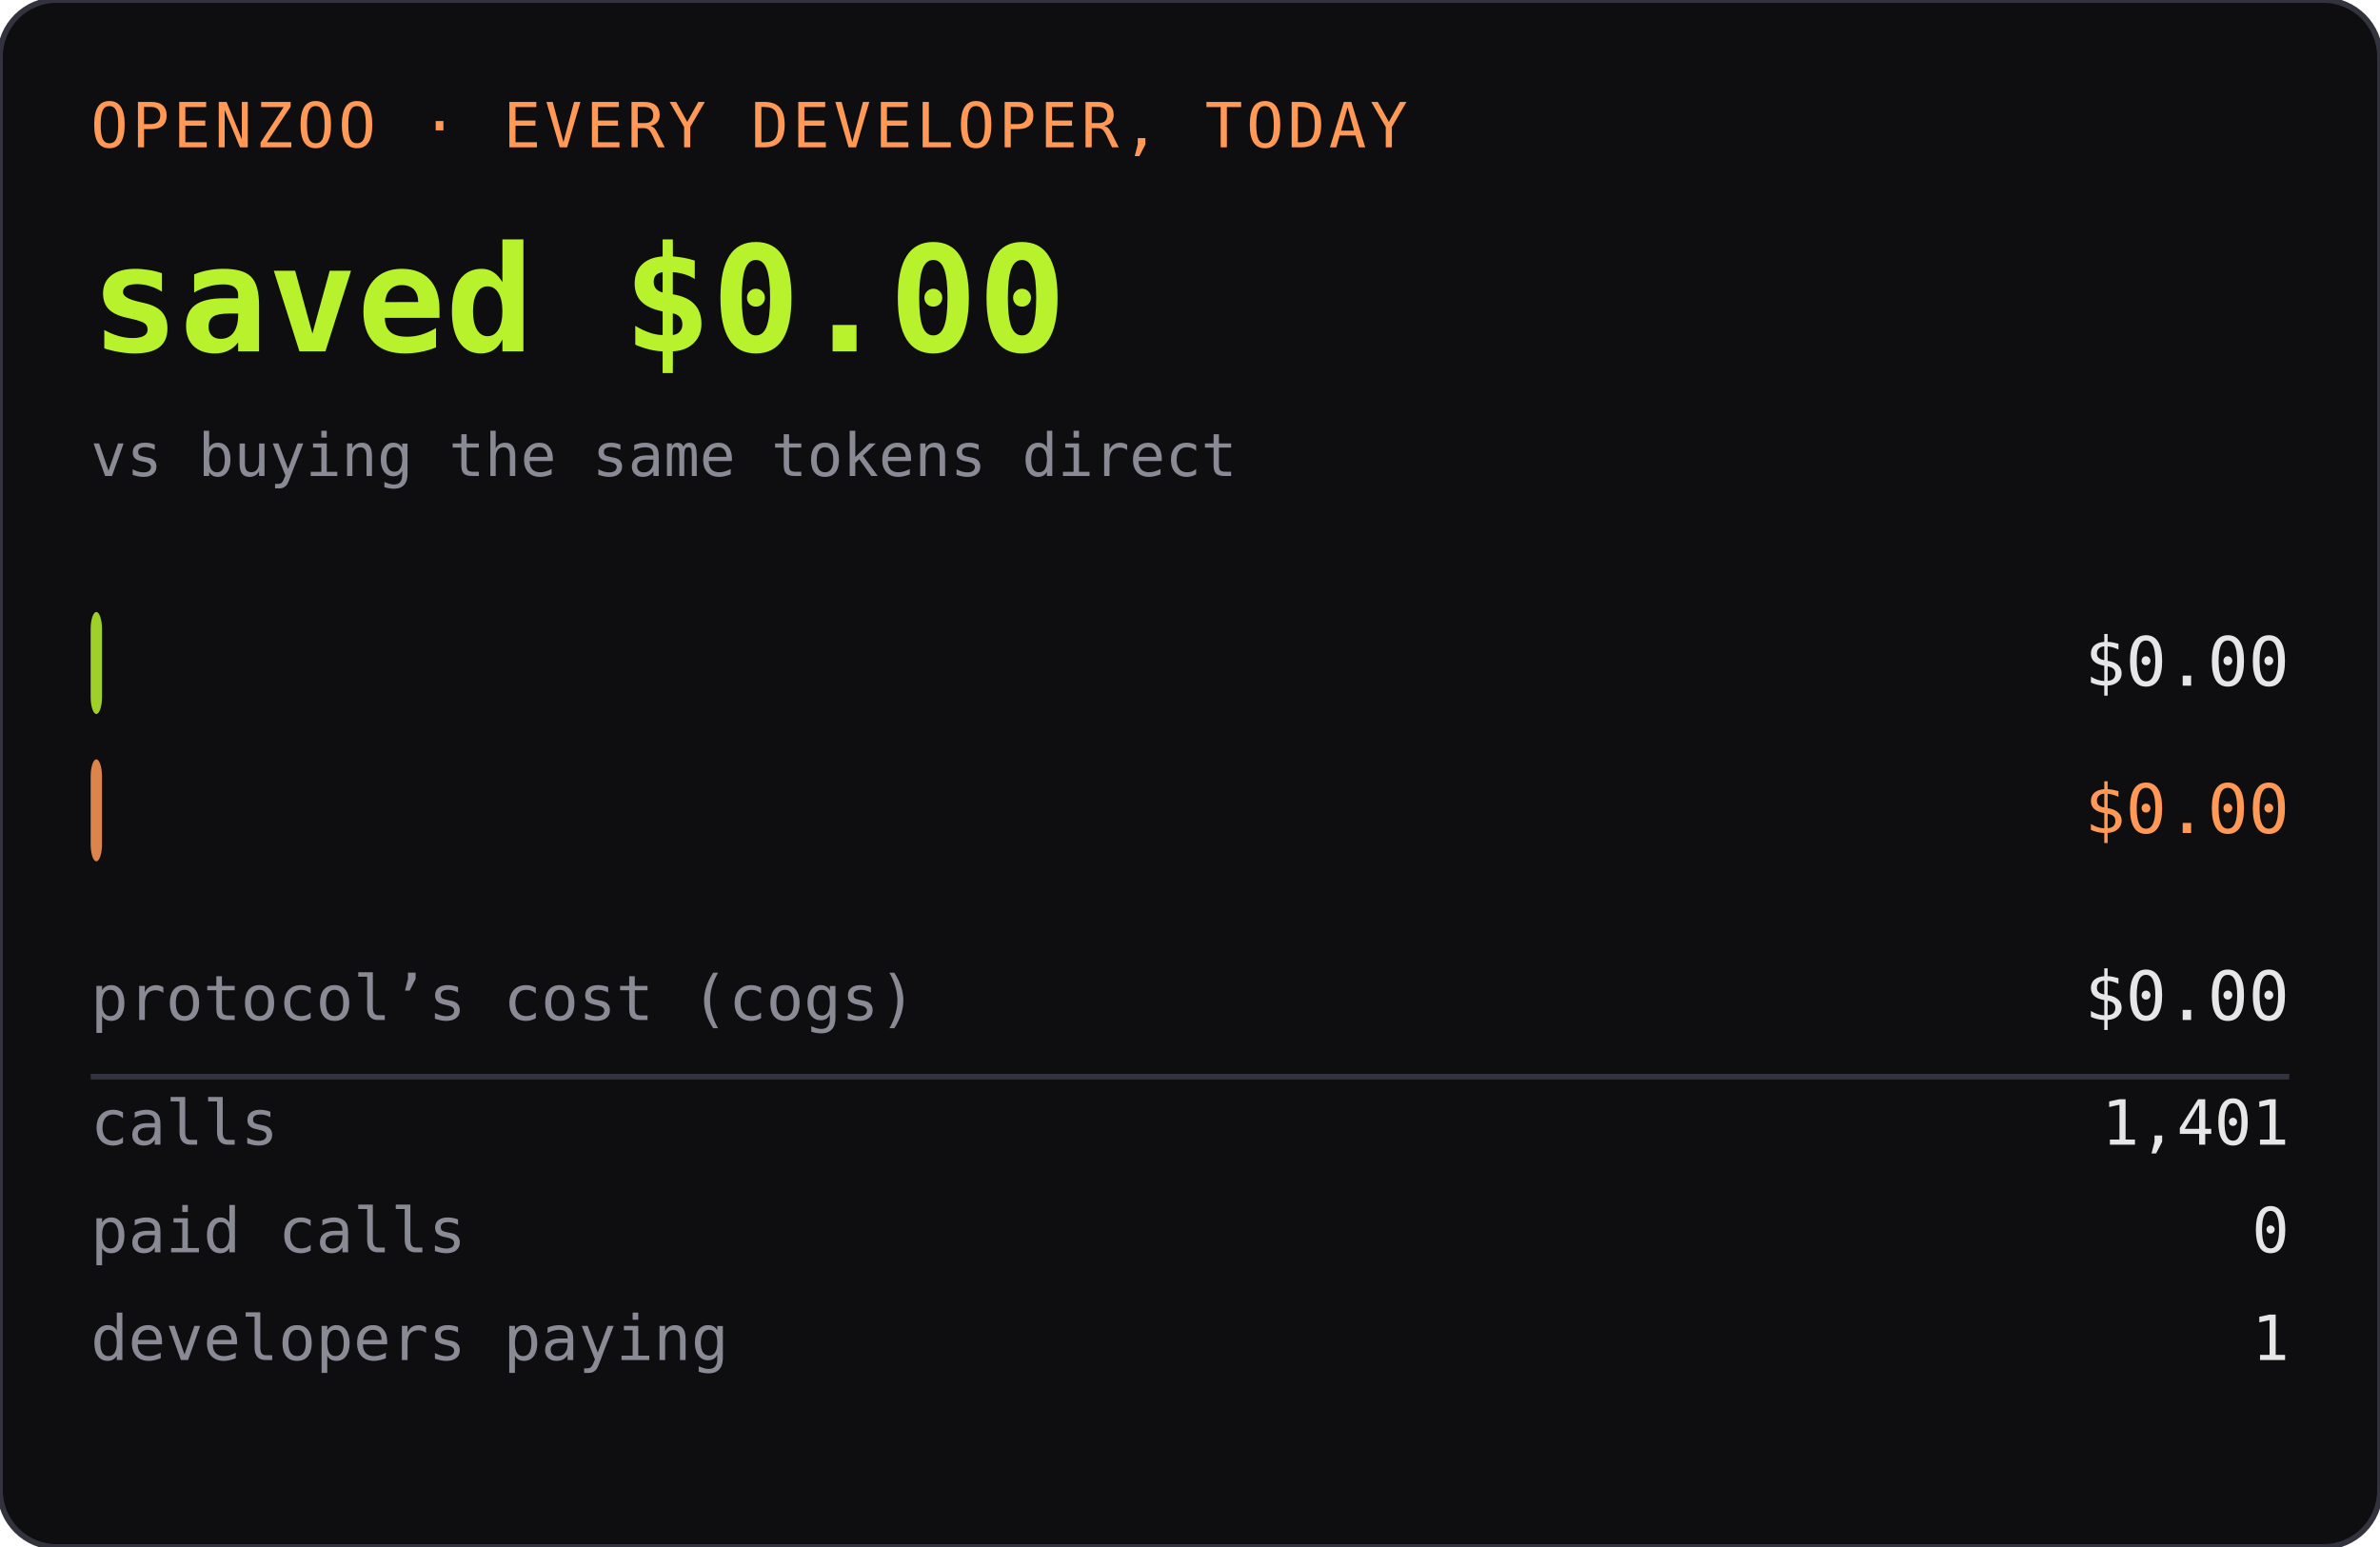
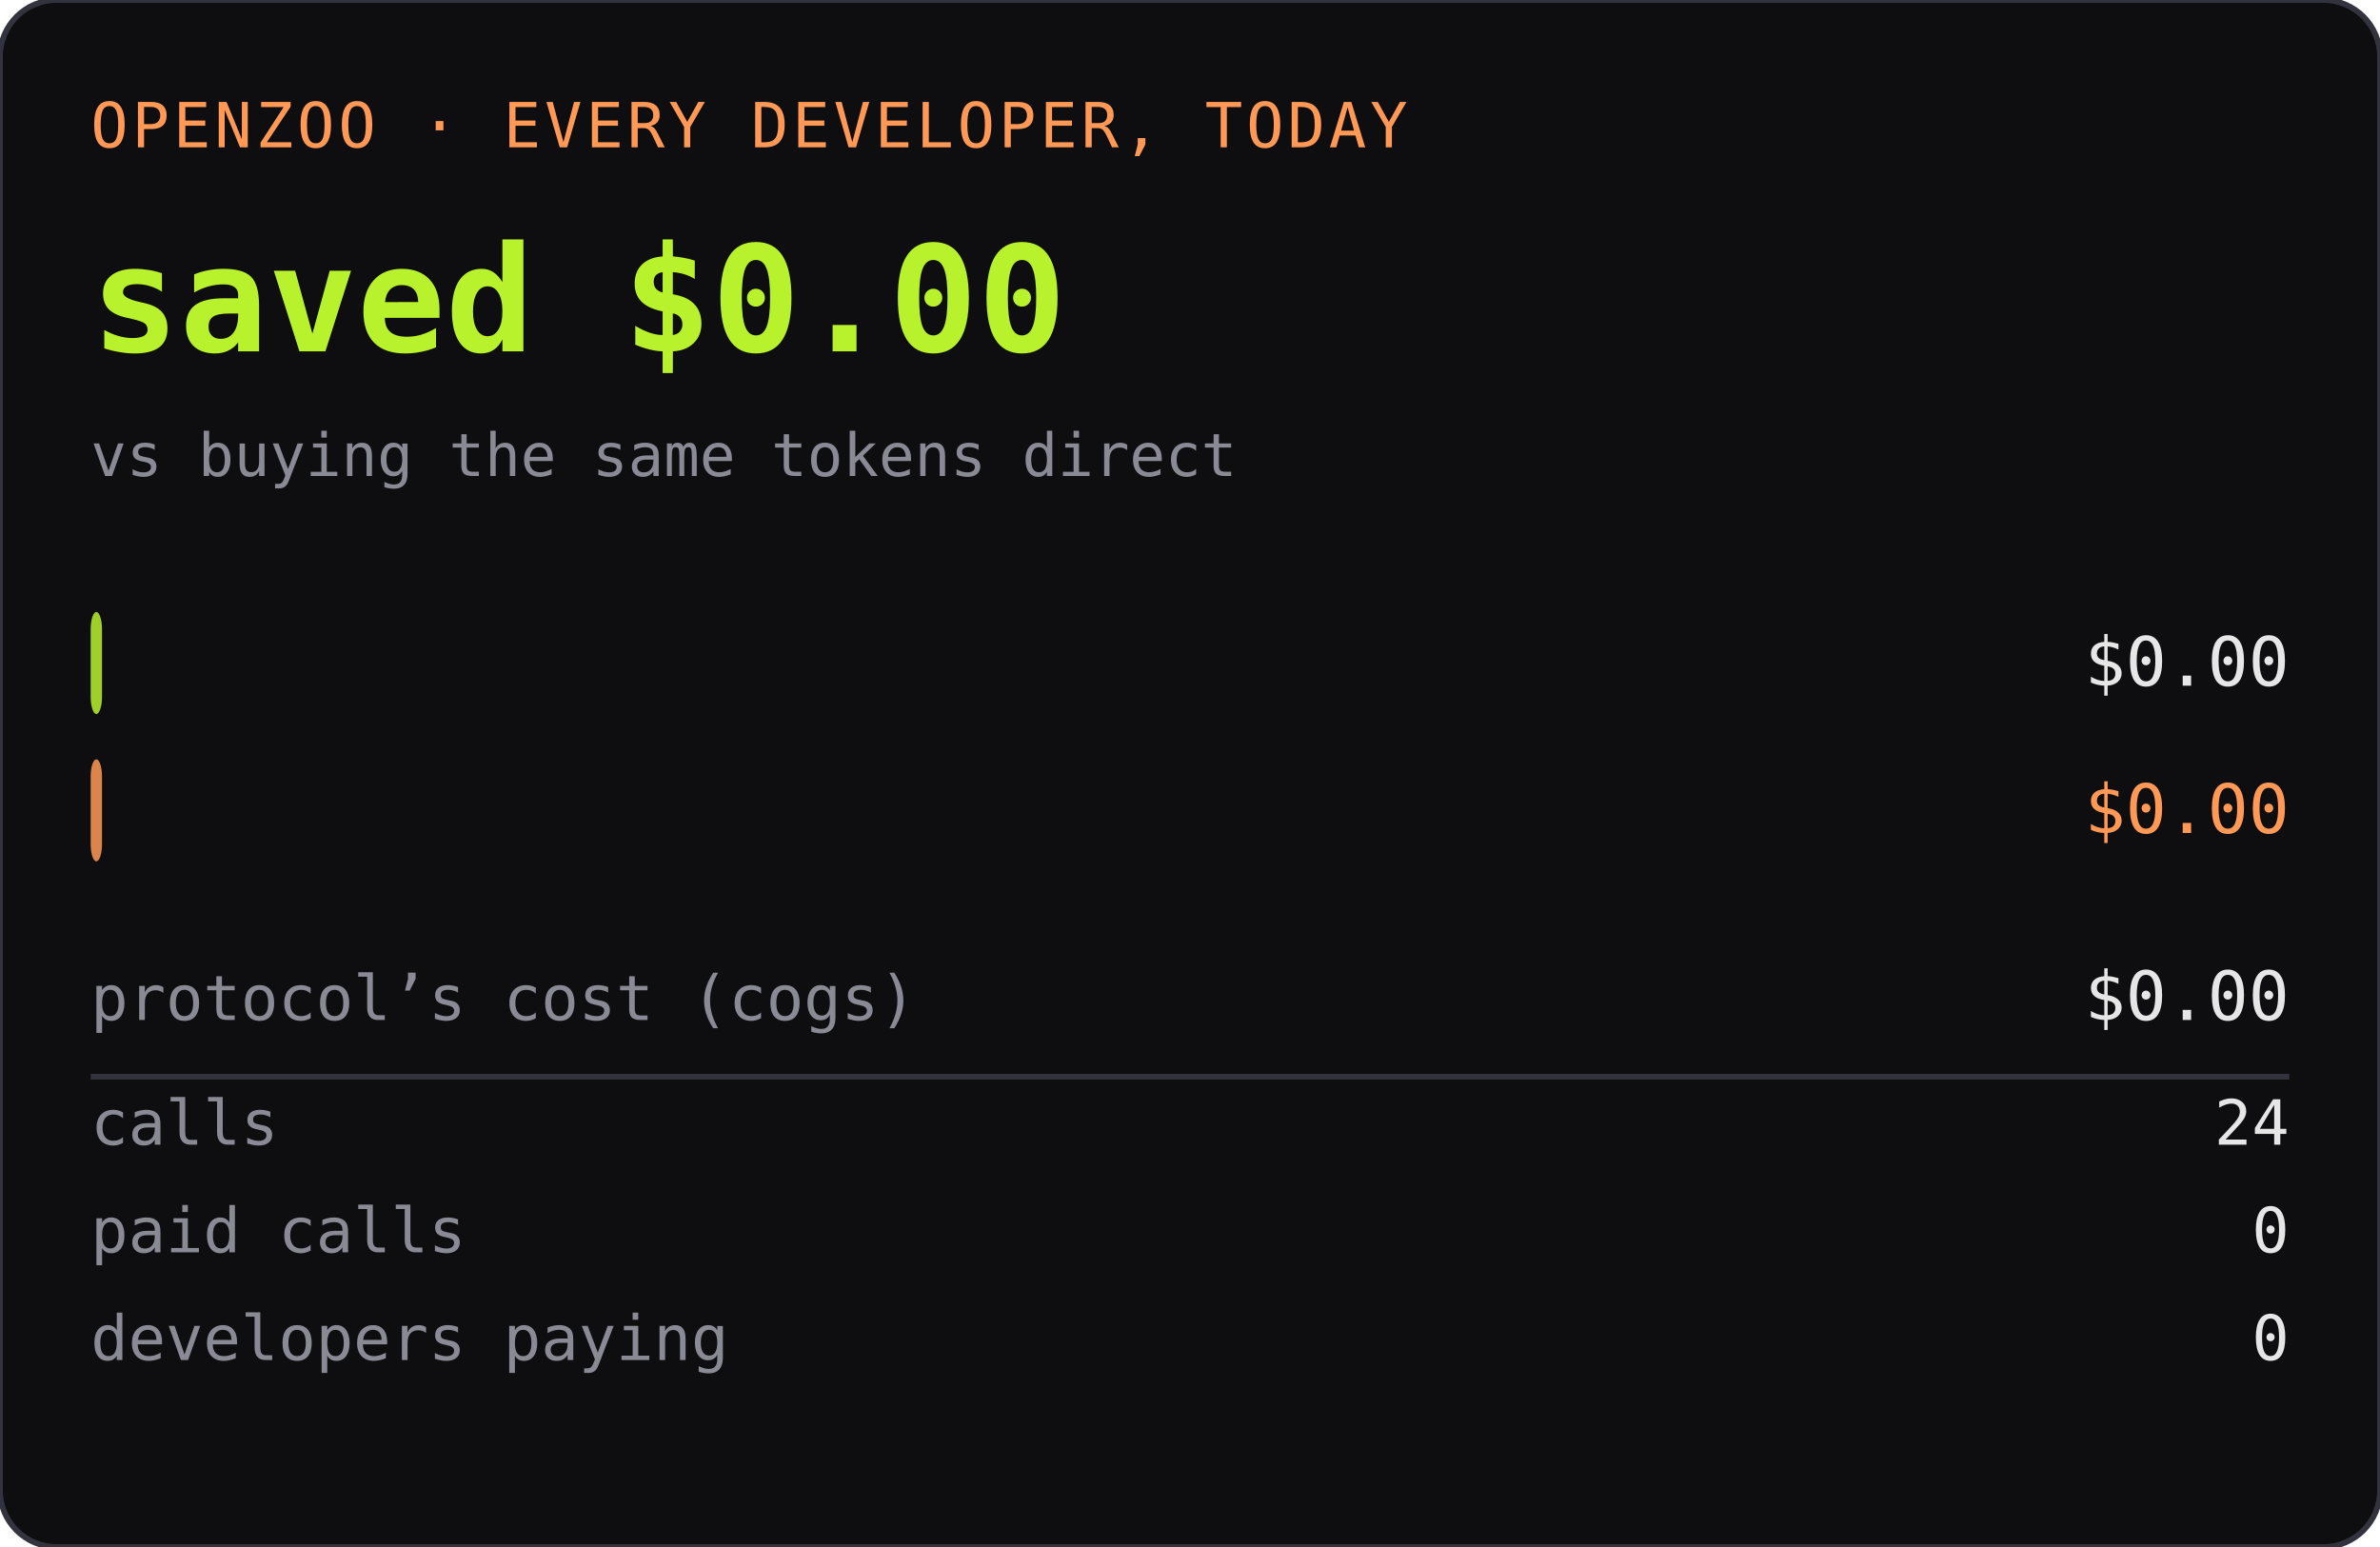
<svg xmlns="http://www.w3.org/2000/svg" width="420" height="273" role="img" aria-label="OPENZOO · EVERY DEVELOPER, TODAY">
  <rect width="420" height="273" rx="10" fill="#0e0e11" />
  <rect width="420" height="273" rx="10" fill="none" stroke="#33333d" />
  <text x="16" y="26" font-family="ui-monospace,SFMono-Regular,Menlo,monospace" font-size="11" fill="#ff9955" letter-spacing="0.06em">OPENZOO · EVERY DEVELOPER, TODAY</text>
  <text x="16" y="62" font-family="ui-monospace,SFMono-Regular,Menlo,monospace" font-size="26" font-weight="600" fill="#b8f22d">saved $0.00</text>
  <text x="404" y="62" text-anchor="end" font-family="ui-monospace,SFMono-Regular,Menlo,monospace" font-size="26" font-weight="600" fill="#b8f22d" />
  <text x="16" y="84" font-family="ui-monospace,SFMono-Regular,Menlo,monospace" font-size="10.5" fill="#8a8a95">vs buying the same tokens direct</text>
  <rect x="16" y="108" width="2" height="18" rx="3" fill="#b8f22d" opacity="0.85" />
  <text x="22" y="121" font-family="ui-monospace,SFMono-Regular,Menlo,monospace" font-size="11" fill="#0e0e11" font-weight="600">dev spent</text>
  <text x="404" y="121" text-anchor="end" font-family="ui-monospace,SFMono-Regular,Menlo,monospace" font-size="12" fill="#e6e6e6">$0.00</text>
  <rect x="16" y="134" width="2" height="18" rx="3" fill="#ff9955" opacity="0.85" />
  <text x="22" y="147" font-family="ui-monospace,SFMono-Regular,Menlo,monospace" font-size="11" fill="#0e0e11" font-weight="600">buying direct</text>
  <text x="404" y="147" text-anchor="end" font-family="ui-monospace,SFMono-Regular,Menlo,monospace" font-size="12" fill="#ff9955">$0.00</text>
  <text x="16" y="180" font-family="ui-monospace,SFMono-Regular,Menlo,monospace" font-size="11" fill="#8a8a95">protocol’s cost (cogs)</text>
  <text x="404" y="180" text-anchor="end" font-family="ui-monospace,SFMono-Regular,Menlo,monospace" font-size="12" fill="#e6e6e6">$0.00</text>
  <line x1="16" y1="190" x2="404" y2="190" stroke="#33333d" />
  <text x="16" y="202" font-family="ui-monospace,SFMono-Regular,Menlo,monospace" font-size="11" fill="#8a8a95">calls</text>
-   <text x="404" y="202" text-anchor="end" font-family="ui-monospace,SFMono-Regular,Menlo,monospace" font-size="11" fill="#e6e6e6">1,401</text>
+   <text x="404" y="202" text-anchor="end" font-family="ui-monospace,SFMono-Regular,Menlo,monospace" font-size="11" fill="#e6e6e6">24</text>
  <text x="16" y="221" font-family="ui-monospace,SFMono-Regular,Menlo,monospace" font-size="11" fill="#8a8a95">paid calls</text>
  <text x="404" y="221" text-anchor="end" font-family="ui-monospace,SFMono-Regular,Menlo,monospace" font-size="11" fill="#e6e6e6">0</text>
  <text x="16" y="240" font-family="ui-monospace,SFMono-Regular,Menlo,monospace" font-size="11" fill="#8a8a95">developers paying</text>
-   <text x="404" y="240" text-anchor="end" font-family="ui-monospace,SFMono-Regular,Menlo,monospace" font-size="11" fill="#e6e6e6">1</text>
+   <text x="404" y="240" text-anchor="end" font-family="ui-monospace,SFMono-Regular,Menlo,monospace" font-size="11" fill="#e6e6e6">0</text>
</svg>
